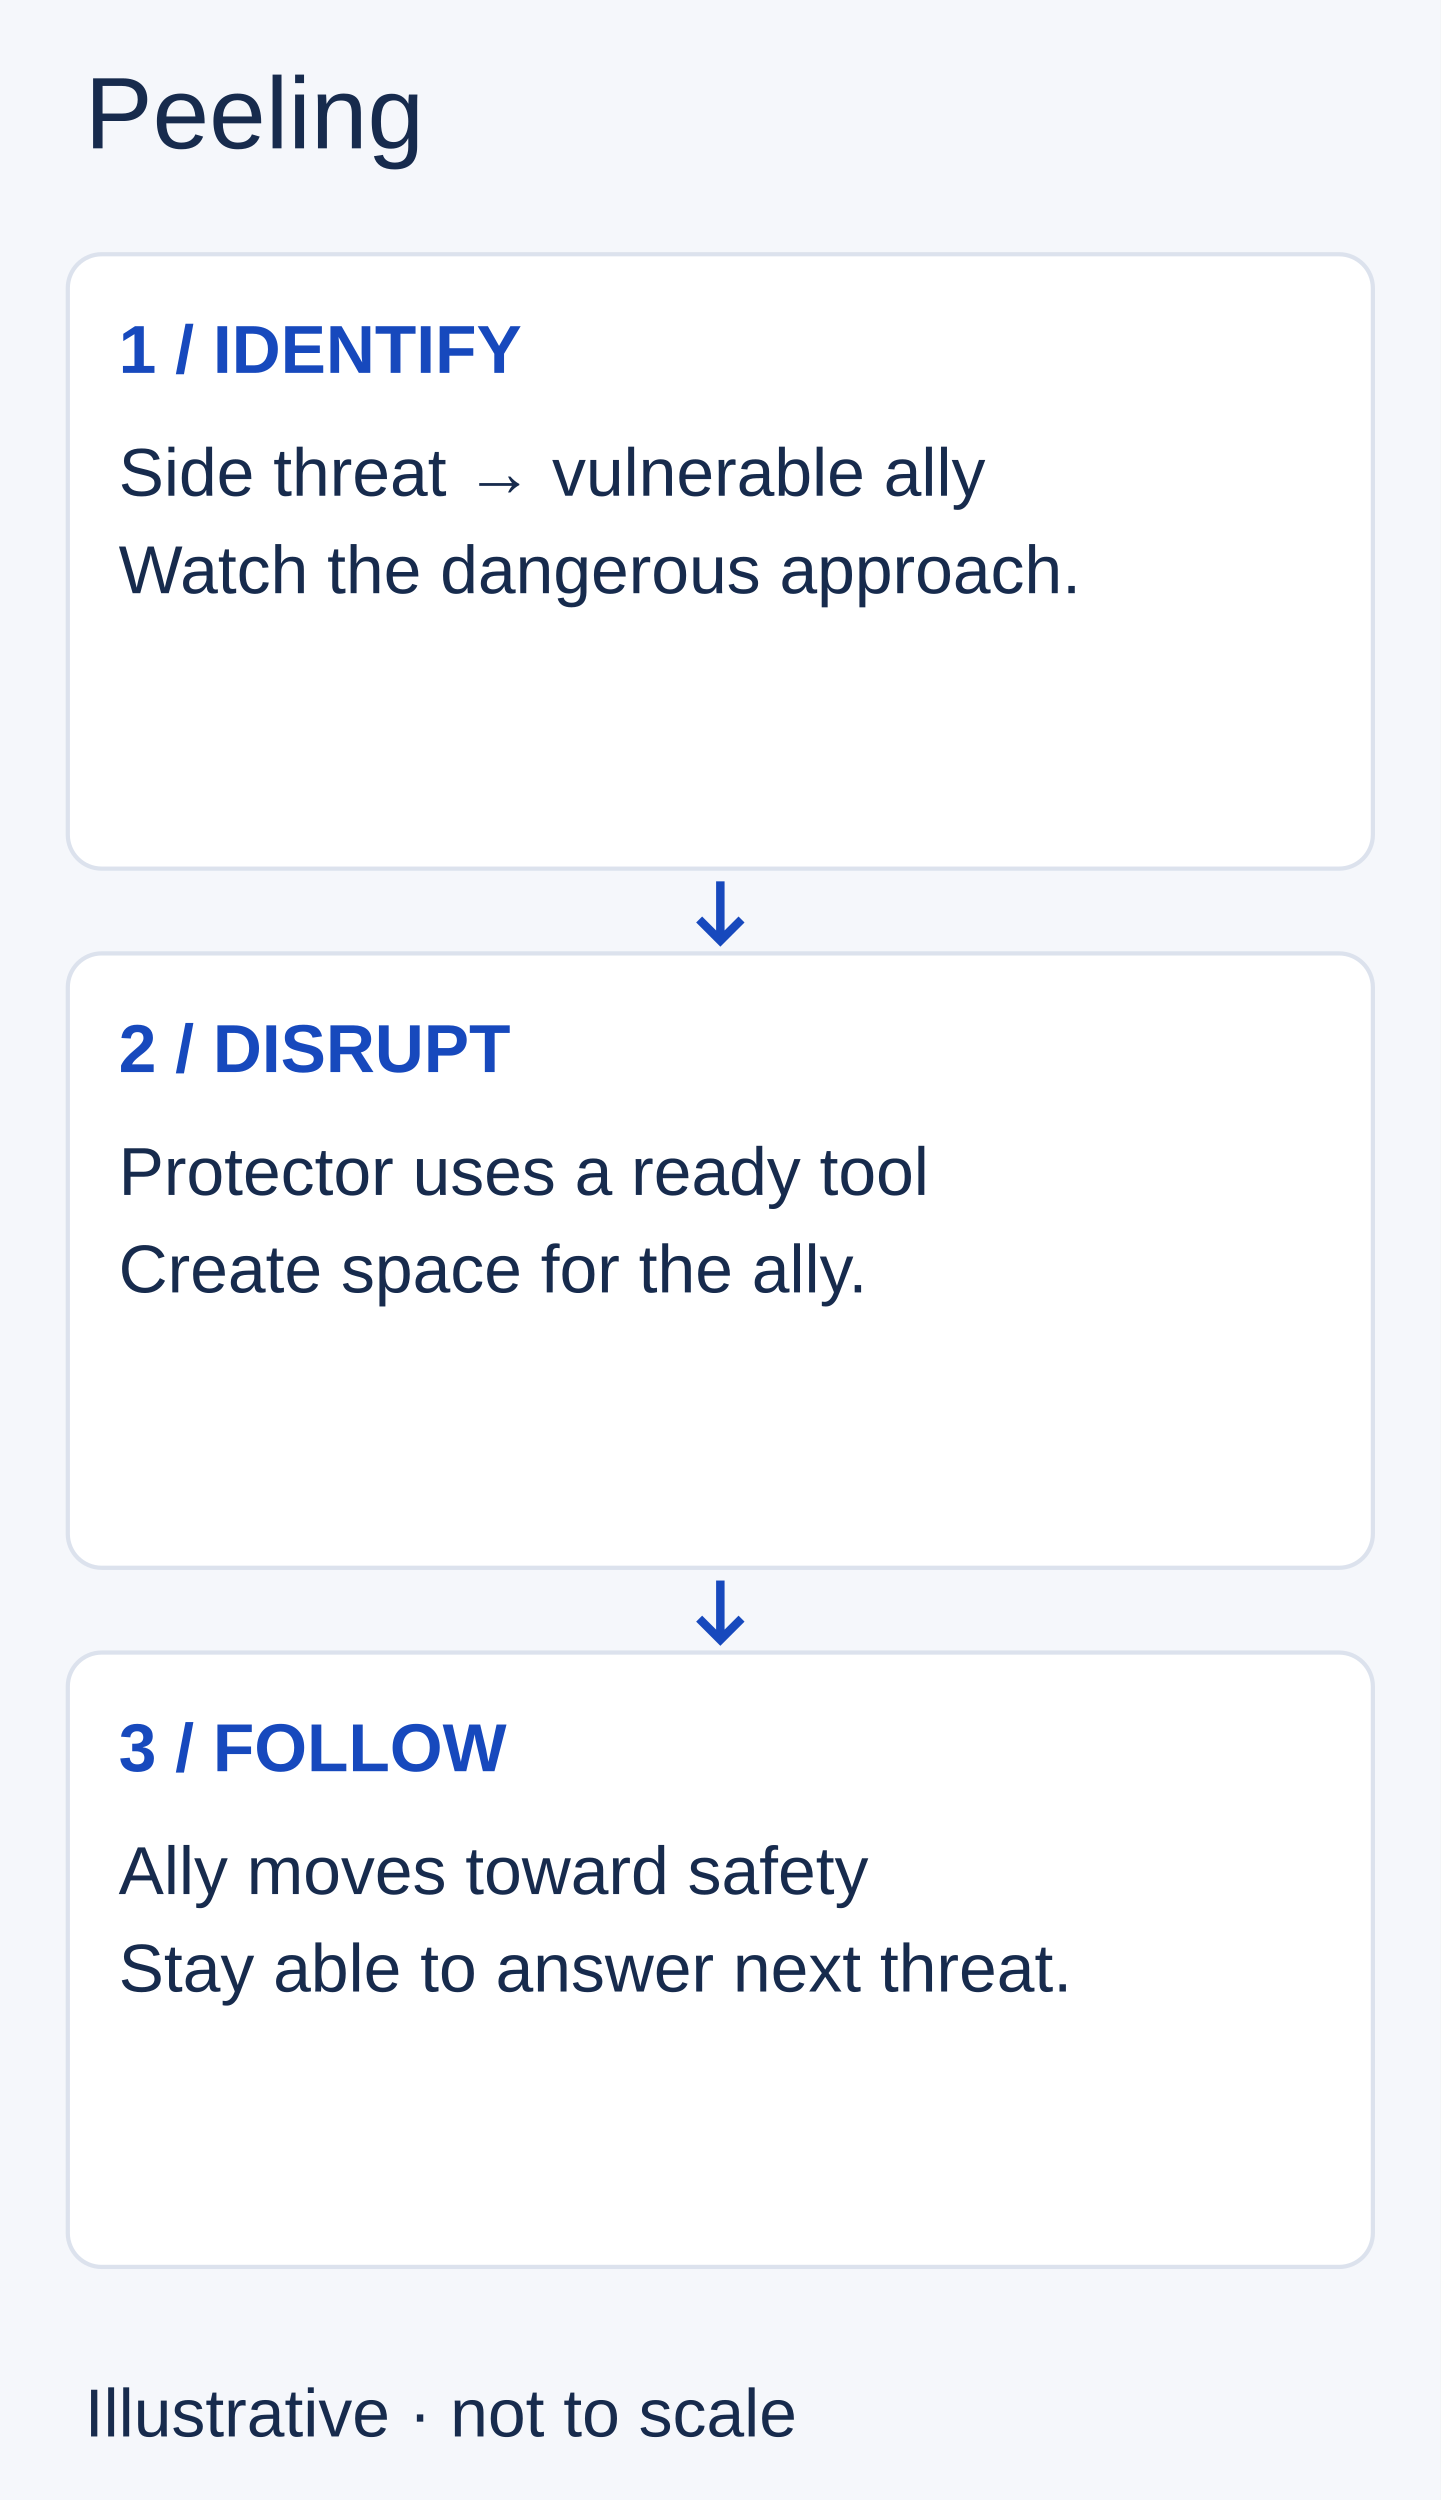
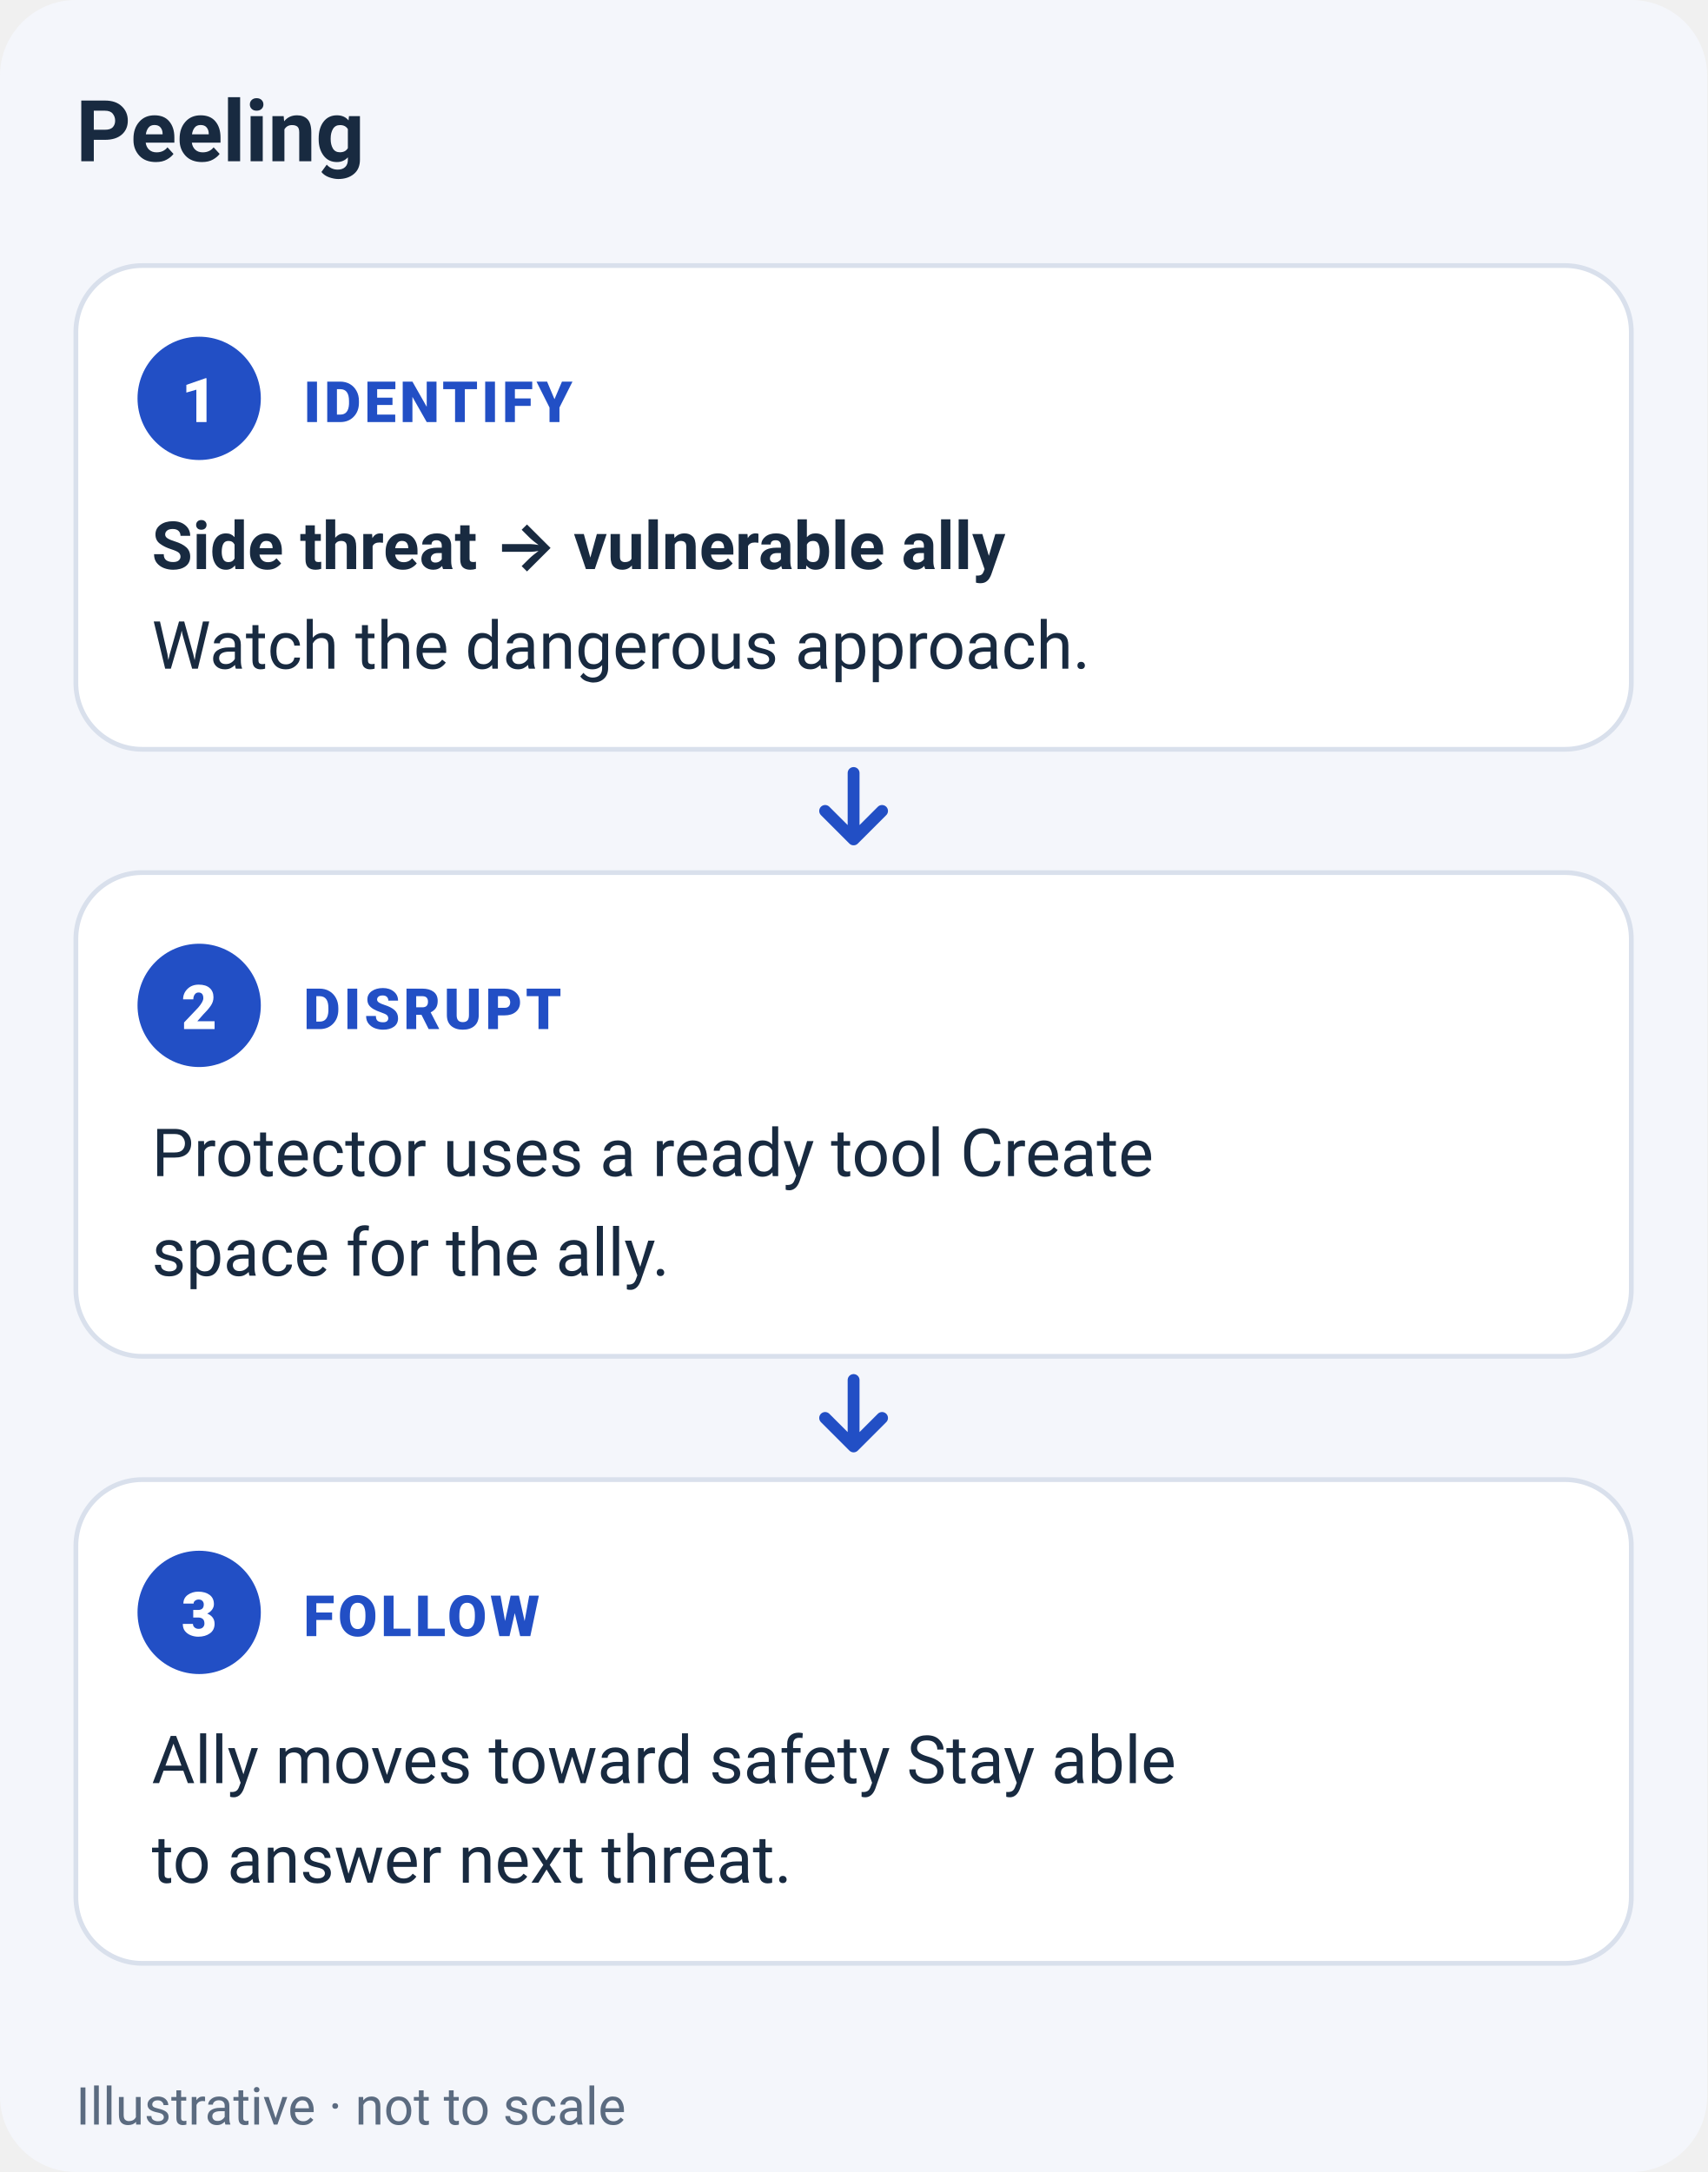
- <svg xmlns="http://www.w3.org/2000/svg" width="340" height="590" viewBox="0 0 340 590" role="img" aria-labelledby="title desc">
-   <rect width="100%" height="100%" fill="#f5f7fb" />
-   <style>text{font-family:Arial,sans-serif;fill:#172b4d;font-size:16px}.label{fill:#1749bd;font-weight:bold}</style>
-   <text x="20" y="35" style="font-size:24px">Peeling</text>
-   <rect x="16" y="60" width="308" height="145" rx="8" fill="white" stroke="#dce2ed" />
-   <text x="28" y="88" class="label">1 / IDENTIFY</text>
-   <text x="28" y="117">Side threat → vulnerable ally</text>
-   <text x="28" y="140">Watch the dangerous approach.</text>
-   <path d="M170 208v14m-5 -5l5 5 5 -5" stroke="#1749bd" stroke-width="2" fill="none" />
-   <rect x="16" y="225" width="308" height="145" rx="8" fill="white" stroke="#dce2ed" />
-   <text x="28" y="253" class="label">2 / DISRUPT</text>
-   <text x="28" y="282">Protector uses a ready tool</text>
-   <text x="28" y="305">Create space for the ally.</text>
-   <path d="M170 373v14m-5 -5l5 5 5 -5" stroke="#1749bd" stroke-width="2" fill="none" />
-   <rect x="16" y="390" width="308" height="145" rx="8" fill="white" stroke="#dce2ed" />
-   <text x="28" y="418" class="label">3 / FOLLOW</text>
-   <text x="28" y="447">Ally moves toward safety</text>
-   <text x="28" y="470">Stay able to answer next threat.</text>
-   <text x="20" y="575">Illustrative · not to scale</text>
-   <style>@media(prefers-color-scheme:dark){text{fill:#ededed}.label{fill:#9abaff}[fill="#f5f7fb"]{fill:#191919}[stroke="#f5f7fb"]{stroke:#191919}[fill="#ffffff"]{fill:#222222}[stroke="#ffffff"]{stroke:#222222}[fill="#fff"]{fill:#222222}[stroke="#fff"]{stroke:#222222}[fill="white"]{fill:#222222}[stroke="white"]{stroke:#222222}[fill="#dee5f3"]{fill:#2c2c2c}[stroke="#dee5f3"]{stroke:#2c2c2c}[fill="#172b4d"]{fill:#ededed}[stroke="#172b4d"]{stroke:#ededed}[fill="#405574"]{fill:#b5b5b5}[stroke="#405574"]{stroke:#b5b5b5}[fill="#1749bd"]{fill:#9abaff}[stroke="#1749bd"]{stroke:#9abaff}[fill="#dce2ed"]{fill:#424242}[stroke="#dce2ed"]{stroke:#424242}[fill="#78869c"]{fill:#777777}[stroke="#78869c"]{stroke:#777777}}</style>
+ <svg xmlns="http://www.w3.org/2000/svg" width="360" height="458" viewBox="0 0 360 458" role="img" aria-labelledby="title desc">
+   <style>.bg{fill:#f4f6fb}.card{fill:#fff;stroke:#d9e0ec}.num{fill:#224fc5}.numt{fill:#fff;font-weight:800}.lab{fill:#224fc5;font-weight:800;letter-spacing:.06em}.t{fill:#182a40}.lead{fill:#182a40;font-weight:650}.muted{fill:#5b6b80}.arrow{stroke:#224fc5;fill:none}text{font-family:system-ui,-apple-system,"Segoe UI",Roboto,sans-serif}@media(prefers-color-scheme:dark){.bg{fill:#171717}.card{fill:#202020;stroke:#3a3a3a}.num{fill:#9abaff}.numt{fill:#111}.lab{fill:#9abaff}.t,.lead{fill:#ededed}.muted{fill:#a8a8a8}.arrow{stroke:#9abaff}}</style>
+   <rect class="bg" width="360" height="458" rx="16" />
+   <text x="16" y="34" class="lead" style="font-size:18px">Peeling</text>
+   <rect class="card" x="16" y="56" width="328" height="102" rx="14" />
+   <circle class="num" cx="42" cy="84" r="13" />
+   <text class="numt" x="42" y="89" text-anchor="middle" style="font-size:13px">1</text>
+   <text class="lab" x="64" y="89" style="font-size:12px">IDENTIFY</text>
+   <text class="lead" x="32" y="120" style="font-size:14px">Side threat → vulnerable ally</text>
+   <text class="t" x="32" y="141" style="font-size:14px">Watch the dangerous approach.</text>
+   <path class="arrow" d="M180.0 163 v14 m-6 -6 l6 6 l6 -6" stroke-width="2.5" stroke-linecap="round" stroke-linejoin="round" />
+   <rect class="card" x="16" y="184" width="328" height="102" rx="14" />
+   <circle class="num" cx="42" cy="212" r="13" />
+   <text class="numt" x="42" y="217" text-anchor="middle" style="font-size:13px">2</text>
+   <text class="lab" x="64" y="217" style="font-size:12px">DISRUPT</text>
+   <text class="t" x="32" y="248" style="font-size:14px">Protector uses a ready tool Create</text>
+   <text class="t" x="32" y="269" style="font-size:14px">space for the ally.</text>
+   <path class="arrow" d="M180.0 291 v14 m-6 -6 l6 6 l6 -6" stroke-width="2.5" stroke-linecap="round" stroke-linejoin="round" />
+   <rect class="card" x="16" y="312" width="328" height="102" rx="14" />
+   <circle class="num" cx="42" cy="340" r="13" />
+   <text class="numt" x="42" y="345" text-anchor="middle" style="font-size:13px">3</text>
+   <text class="lab" x="64" y="345" style="font-size:12px">FOLLOW</text>
+   <text class="t" x="32" y="376" style="font-size:14px">Ally moves toward safety Stay able</text>
+   <text class="t" x="32" y="397" style="font-size:14px">to answer next threat.</text>
+   <text class="muted" x="16" y="448" style="font-size:11px">Illustrative · not to scale</text>
</svg>
